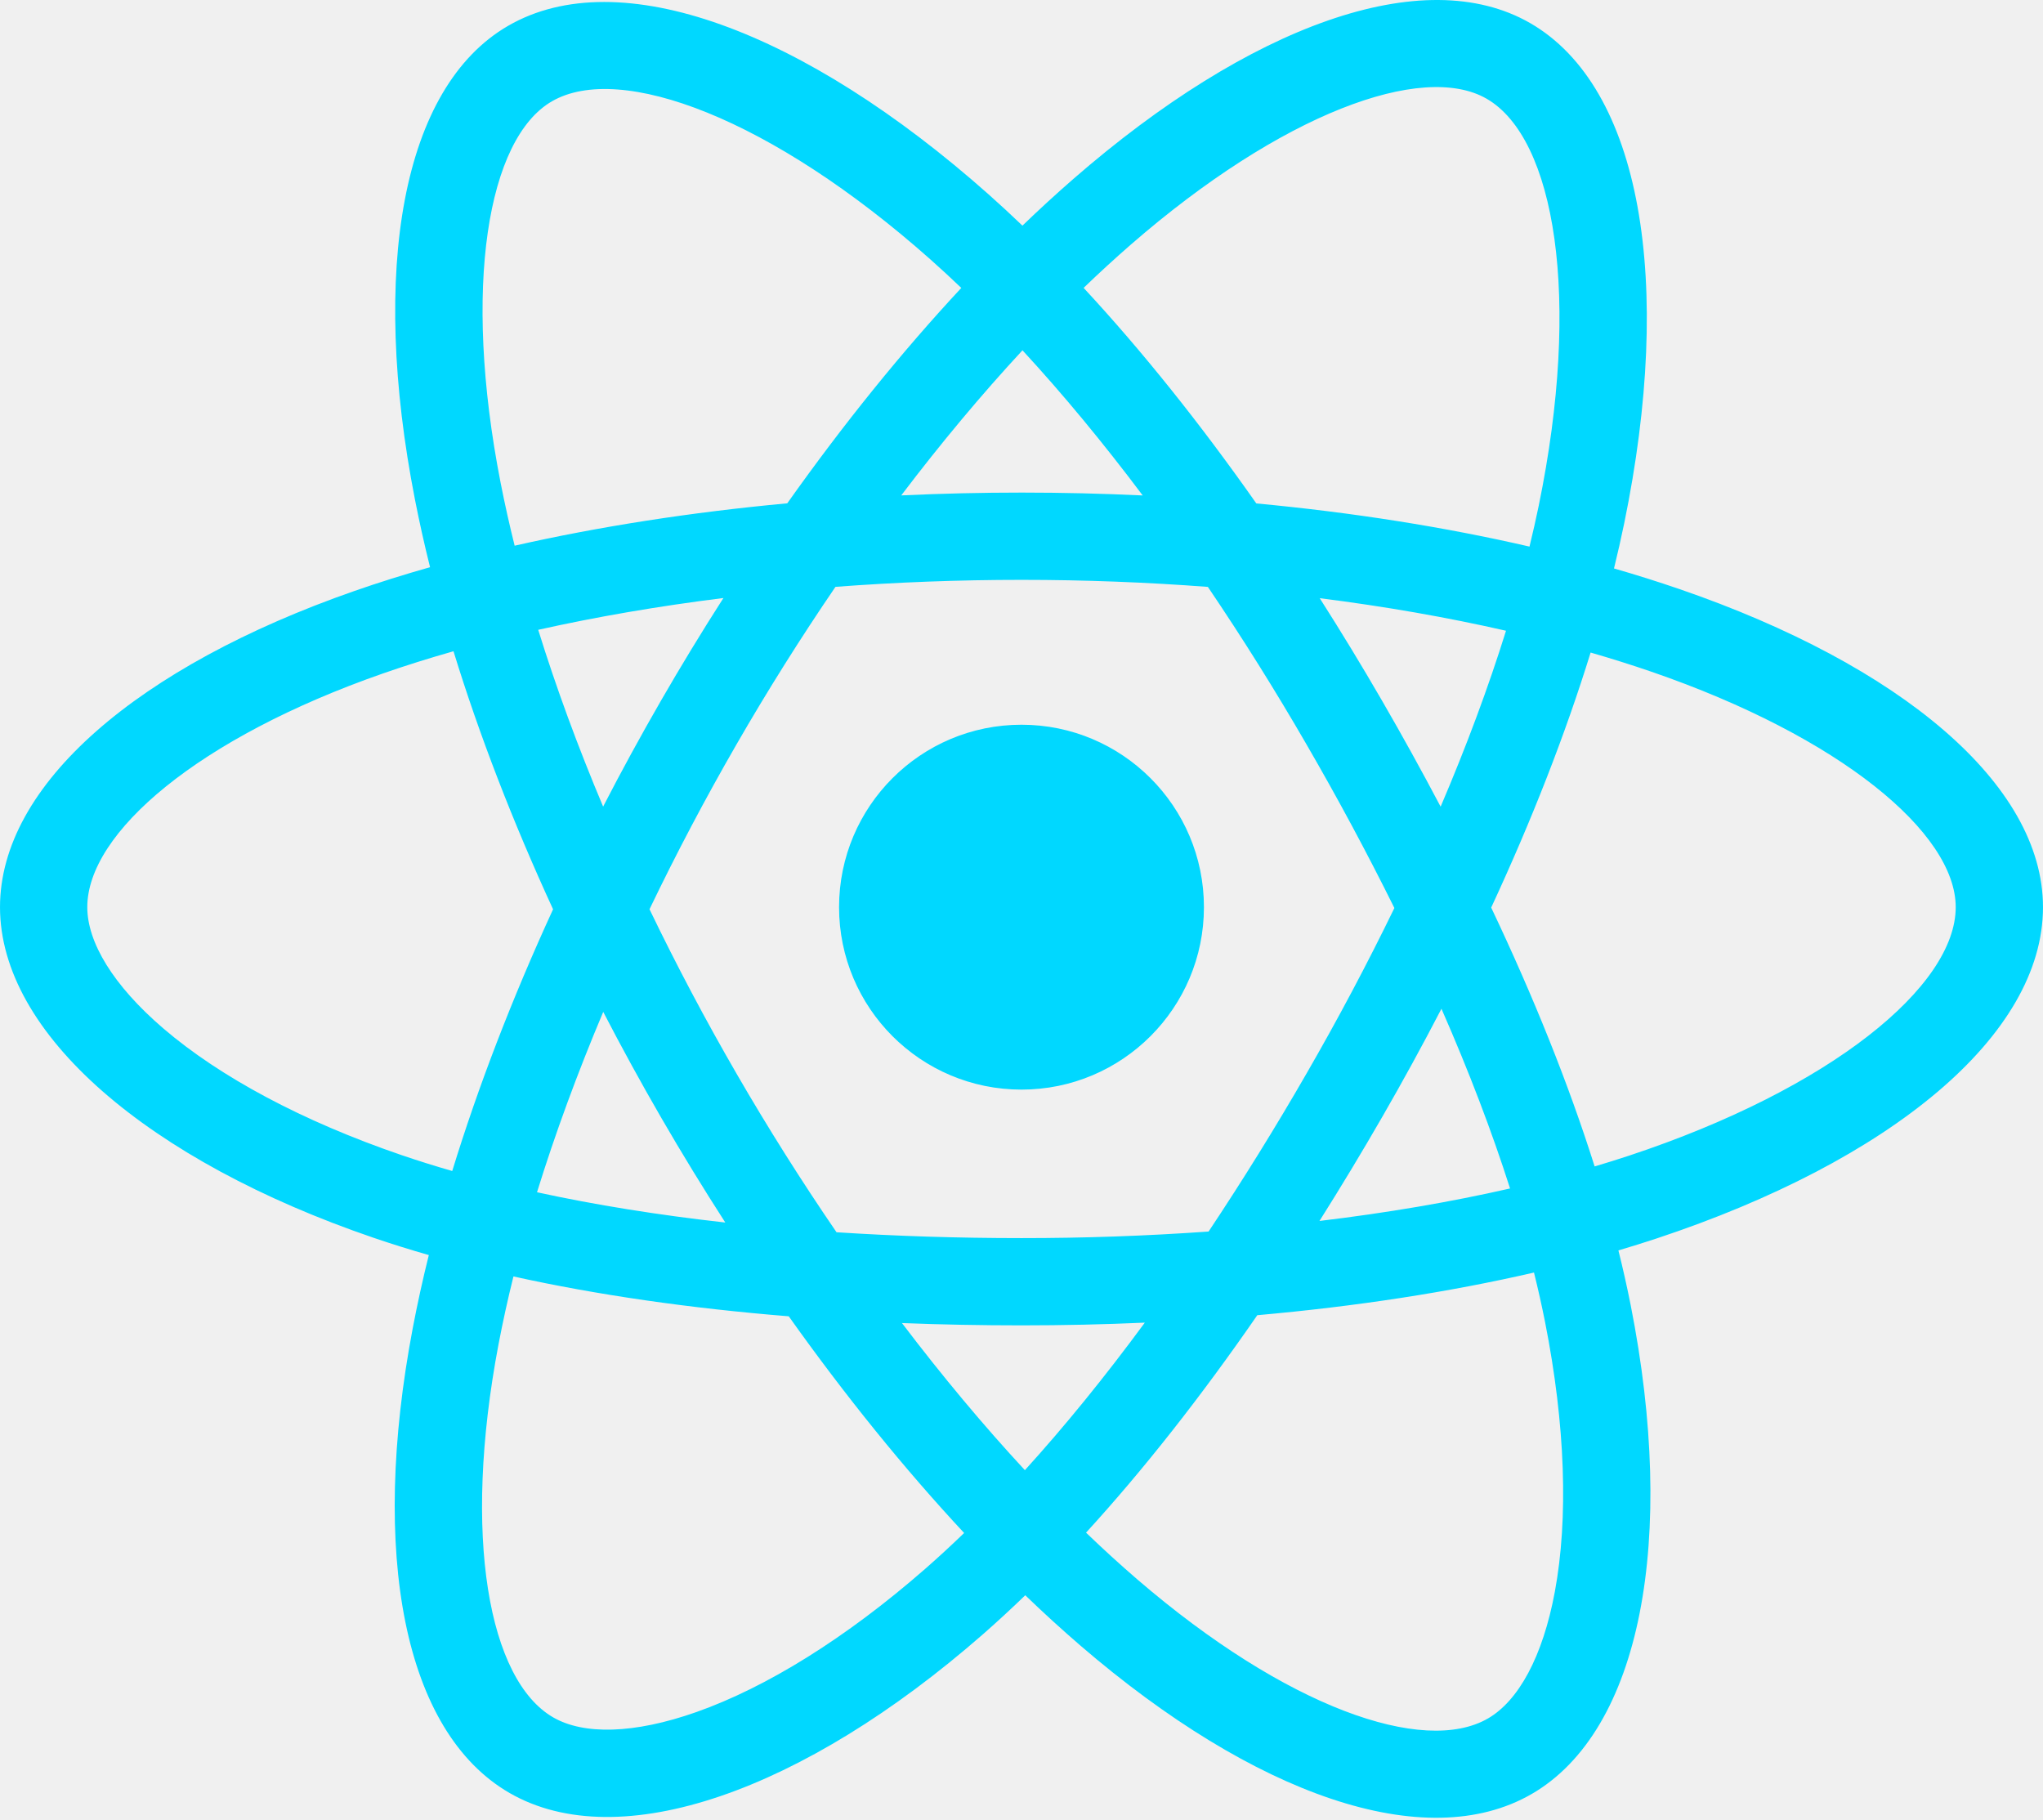
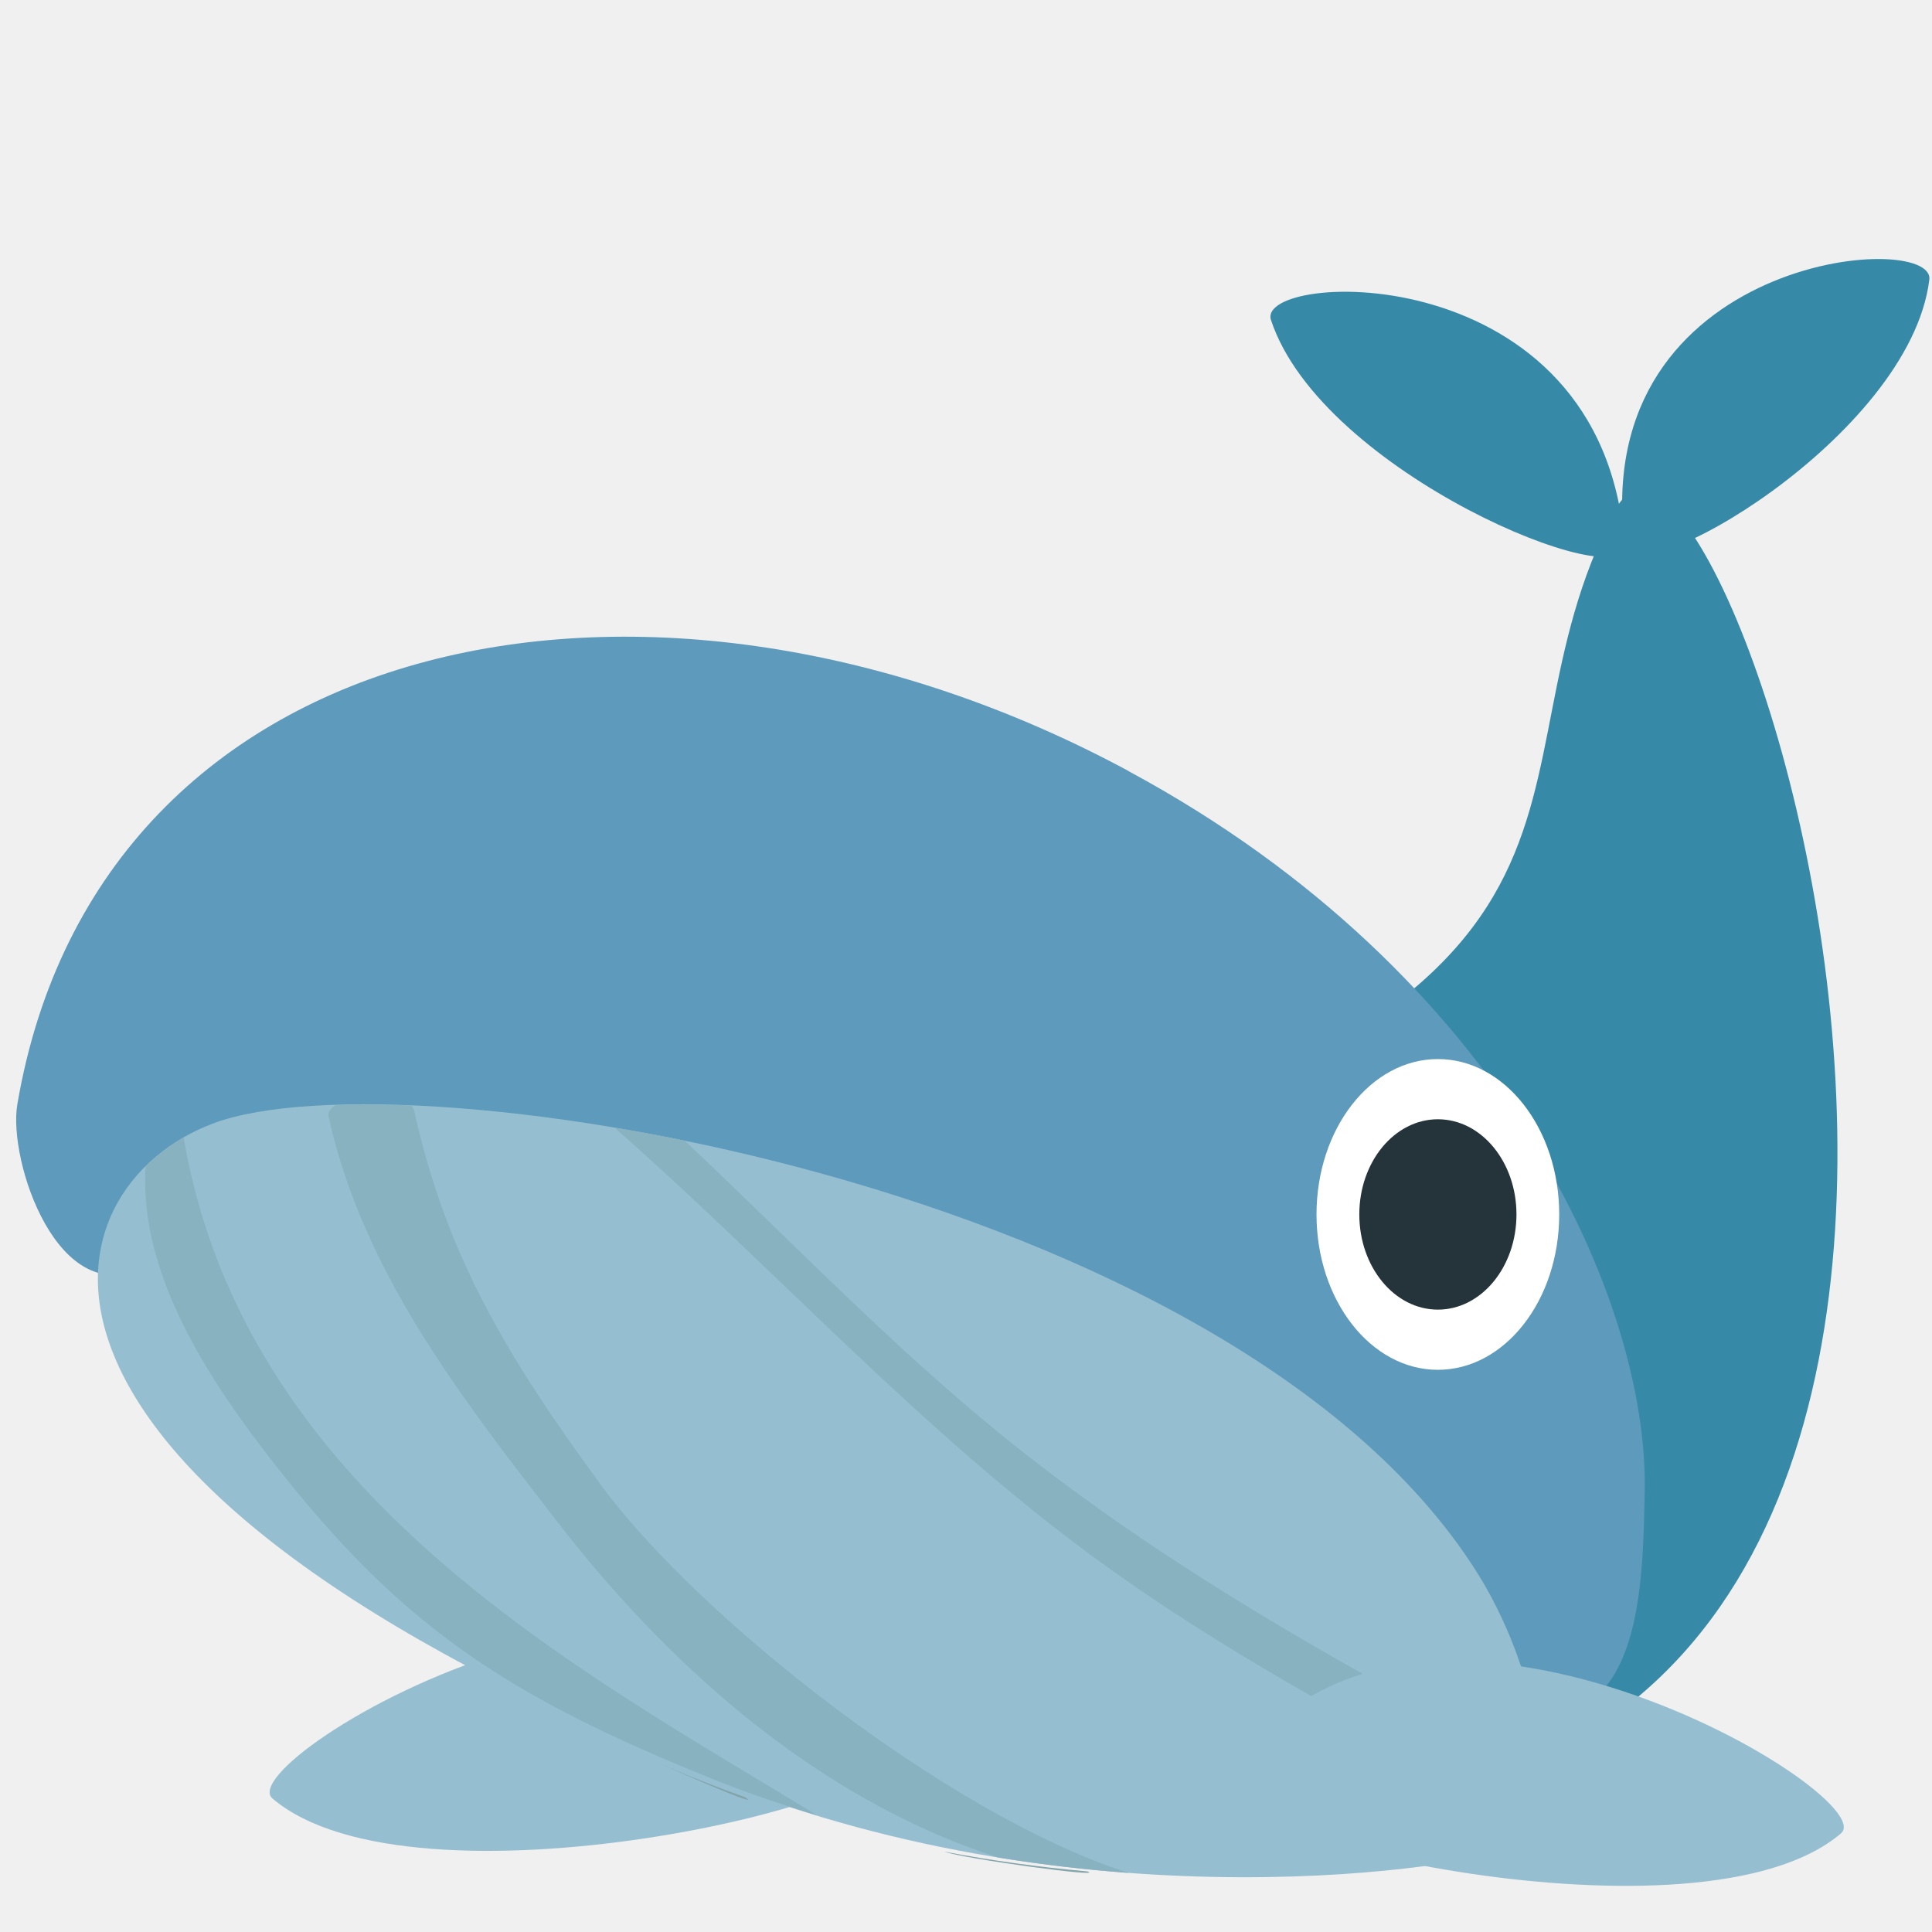
- <svg xmlns="http://www.w3.org/2000/svg" aria-hidden="true" role="img" class="iconify iconify--logos" width="35.93" height="32" preserveAspectRatio="xMidYMid meet" viewBox="0 0 256 228">
-   <path fill="#00D8FF" d="M210.483 73.824a171.49 171.49 0 0 0-8.24-2.597c.465-1.9.893-3.777 1.273-5.621c6.238-30.281 2.16-54.676-11.769-62.708c-13.355-7.7-35.196.329-57.254 19.526a171.23 171.23 0 0 0-6.375 5.848a155.866 155.866 0 0 0-4.241-3.917C100.759 3.829 77.587-4.822 63.673 3.233C50.33 10.957 46.379 33.89 51.995 62.588a170.974 170.974 0 0 0 1.892 8.48c-3.28.932-6.445 1.924-9.474 2.98C17.309 83.498 0 98.307 0 113.668c0 15.865 18.582 31.778 46.812 41.427a145.52 145.52 0 0 0 6.921 2.165a167.467 167.467 0 0 0-2.01 9.138c-5.354 28.2-1.173 50.591 12.134 58.266c13.744 7.926 36.812-.22 59.273-19.855a145.567 145.567 0 0 0 5.342-4.923a168.064 168.064 0 0 0 6.92 6.314c21.758 18.722 43.246 26.282 56.54 18.586c13.731-7.949 18.194-32.003 12.4-61.268a145.016 145.016 0 0 0-1.535-6.842c1.62-.48 3.21-.974 4.76-1.488c29.348-9.723 48.443-25.443 48.443-41.52c0-15.417-17.868-30.326-45.517-39.844Zm-6.365 70.984c-1.4.463-2.836.91-4.3 1.345c-3.24-10.257-7.612-21.163-12.963-32.432c5.106-11 9.31-21.767 12.459-31.957c2.619.758 5.16 1.557 7.61 2.4c23.69 8.156 38.14 20.213 38.14 29.504c0 9.896-15.606 22.743-40.946 31.14Zm-10.514 20.834c2.562 12.94 2.927 24.64 1.23 33.787c-1.524 8.219-4.59 13.698-8.382 15.893c-8.067 4.67-25.32-1.4-43.927-17.412a156.726 156.726 0 0 1-6.437-5.87c7.214-7.889 14.423-17.06 21.459-27.246c12.376-1.098 24.068-2.894 34.671-5.345a134.17 134.17 0 0 1 1.386 6.193ZM87.276 214.515c-7.882 2.783-14.16 2.863-17.955.675c-8.075-4.657-11.432-22.636-6.853-46.752a156.923 156.923 0 0 1 1.869-8.499c10.486 2.32 22.093 3.988 34.498 4.994c7.084 9.967 14.501 19.128 21.976 27.15a134.668 134.668 0 0 1-4.877 4.492c-9.933 8.682-19.886 14.842-28.658 17.94ZM50.35 144.747c-12.483-4.267-22.792-9.812-29.858-15.863c-6.35-5.437-9.555-10.836-9.555-15.216c0-9.322 13.897-21.212 37.076-29.293c2.813-.98 5.757-1.905 8.812-2.773c3.204 10.42 7.406 21.315 12.477 32.332c-5.137 11.18-9.399 22.249-12.634 32.792a134.718 134.718 0 0 1-6.318-1.979Zm12.378-84.26c-4.811-24.587-1.616-43.134 6.425-47.789c8.564-4.958 27.502 2.111 47.463 19.835a144.318 144.318 0 0 1 3.841 3.545c-7.438 7.987-14.787 17.08-21.808 26.988c-12.04 1.116-23.565 2.908-34.161 5.309a160.342 160.342 0 0 1-1.76-7.887Zm110.427 27.268a347.8 347.8 0 0 0-7.785-12.803c8.168 1.033 15.994 2.404 23.343 4.08c-2.206 7.072-4.956 14.465-8.193 22.045a381.151 381.151 0 0 0-7.365-13.322Zm-45.032-43.861c5.044 5.465 10.096 11.566 15.065 18.186a322.04 322.04 0 0 0-30.257-.006c4.974-6.559 10.069-12.652 15.192-18.18ZM82.802 87.83a323.167 323.167 0 0 0-7.227 13.238c-3.184-7.553-5.909-14.98-8.134-22.152c7.304-1.634 15.093-2.97 23.209-3.984a321.524 321.524 0 0 0-7.848 12.897Zm8.081 65.352c-8.385-.936-16.291-2.203-23.593-3.793c2.26-7.3 5.045-14.885 8.298-22.6a321.187 321.187 0 0 0 7.257 13.246c2.594 4.48 5.28 8.868 8.038 13.147Zm37.542 31.03c-5.184-5.592-10.354-11.779-15.403-18.433c4.902.192 9.899.29 14.978.29c5.218 0 10.376-.117 15.453-.343c-4.985 6.774-10.018 12.97-15.028 18.486Zm52.198-57.817c3.422 7.8 6.306 15.345 8.596 22.52c-7.422 1.694-15.436 3.058-23.88 4.071a382.417 382.417 0 0 0 7.859-13.026a347.403 347.403 0 0 0 7.425-13.565Zm-16.898 8.101a358.557 358.557 0 0 1-12.281 19.815a329.4 329.4 0 0 1-23.444.823c-7.967 0-15.716-.248-23.178-.732a310.202 310.202 0 0 1-12.513-19.846h.001a307.41 307.41 0 0 1-10.923-20.627a310.278 310.278 0 0 1 10.89-20.637l-.001.001a307.318 307.318 0 0 1 12.413-19.761c7.613-.576 15.42-.876 23.31-.876H128c7.926 0 15.743.303 23.354.883a329.357 329.357 0 0 1 12.335 19.695a358.489 358.489 0 0 1 11.036 20.54a329.472 329.472 0 0 1-11 20.722Zm22.56-122.124c8.572 4.944 11.906 24.881 6.52 51.026c-.344 1.668-.73 3.367-1.15 5.09c-10.622-2.452-22.155-4.275-34.23-5.408c-7.034-10.017-14.323-19.124-21.64-27.008a160.789 160.789 0 0 1 5.888-5.4c18.9-16.447 36.564-22.941 44.612-18.3ZM128 90.808c12.625 0 22.86 10.235 22.86 22.86s-10.235 22.86-22.86 22.86s-22.86-10.235-22.86-22.86s10.235-22.86 22.86-22.86Z" />
+ <svg xmlns="http://www.w3.org/2000/svg" width="1em" height="1em" viewBox="0 0 64 64">
+   <g fill="#378aa7">
+     <path d="M41.21 59.951c32.25 1.389 15.97-50.11 12.279-43.03c-4.838 9.28 2.409 16.183-23.26 22.871c-4.163 5.089-4.31 14.473 10.981 20.16" />
+     <path d="M53.821 18.04c-1.185-9.595 10.292-10.449 10.09-8.775c-.644 5.228-9.874 10.523-10.09 8.775" />
+     <path d="M53.814 18.04c-.737-9.622-12.246-9.07-11.711-7.439c1.68 5.089 11.848 9.194 11.711 7.439" />
+   </g>
+   <path fill="#5e9abb" d="M37.39 25.544C21.709 17.08 3.29 20.642.574 36.584c-.318 1.864 1.36 6.897 4.234 5.368c11.695-6.224 34.815 6.352 34.931 6.464c3.043 2.952 6.601 8.511 11.09 8.511c3.49 0 3.593-4.206 3.654-7.54c.113-6.293-4.648-17.13-17.1-23.843" />
+   <g fill="#95bfd0">
+     <path d="M50 61.23c1.869-1.397.884-6.07-1.106-9.194c-8.147-12.817-35.36-17.234-41.82-14.826c-5.647 2.106-8.448 11.735 16.641 21.764c12.415 4.964 25.07 2.848 26.28 2.256" />
+     <path d="M29.383 57.951c-5.306-9.477-21.854.359-20.355 1.629c4.682 3.976 21.321.1 20.355-1.629" />
+   </g>
+   <path fill="#82a4aa" d="M50.972 57.847a6.6 6.6 0 0 1-.263 1.647c.329.024.445-.995.263-1.647" />
+   <path fill="#88b2c0" d="M50.728 58.48c-5.963-3.157-11.595-6.265-16.82-10.362c-4.059-3.187-7.52-6.853-11.23-10.333a63 63 0 0 0-2.322-.432c4.931 4.347 9.272 9.09 14.493 13.185c4.841 3.795 10.282 6.634 15.81 9.563c.027.016.052.008.077.008q.207-.566.239-1.271c-.057-.163-.135-.294-.247-.358" />
+   <path fill="#82a4aa" d="M31.29 61.34c.61.229 5.297.866 4.75.66c-.004-.003-.001-.003-.016-.007a48 48 0 0 1-4.747-.656z" />
+   <path fill="#88b2c0" d="M19.878 49.15c-2.995-4.091-5.089-7.494-6.161-12.376c-.016-.063-.062-.105-.094-.154a36 36 0 0 0-2.505-.017c-.159.112-.268.236-.237.369c1.119 5.096 4.317 9.225 7.583 13.443c3.439 4.447 8.366 9.109 14.607 11.12c1.49.241 2.938.404 4.316.509c-6.01-1.934-14.317-8.522-17.509-12.891" />
+   <path fill="#82a4aa" d="M24.733 59.57a.4.4 0 0 0-.063-.042a41 41 0 0 1-3.68-1.5c.558.266 4.232 1.898 3.743 1.542" />
+   <path fill="#88b2c0" d="M6.084 37.683v-.003a6 6 0 0 0-1.251.951c-.004.034-.016.069-.018.109c-.159 3.444 1.975 6.793 4.151 9.594c4.263 5.489 7.738 7.832 14.752 10.643c1.119.447 2.233.82 3.349 1.158c-7.773-4.763-18.955-10.573-20.983-22.452" />
+   <path fill="#95bfd0" d="M40.628 59.11c5.31-9.479 21.854.355 20.354 1.626c-4.681 3.982-21.317.102-20.354-1.626" />
+   <ellipse cx="47.631" cy="40.23" fill="#fff" rx="4.02" ry="5.147" />
+   <ellipse cx="47.632" cy="40.23" fill="#25333a" rx="2.603" ry="3.153" />
</svg>
